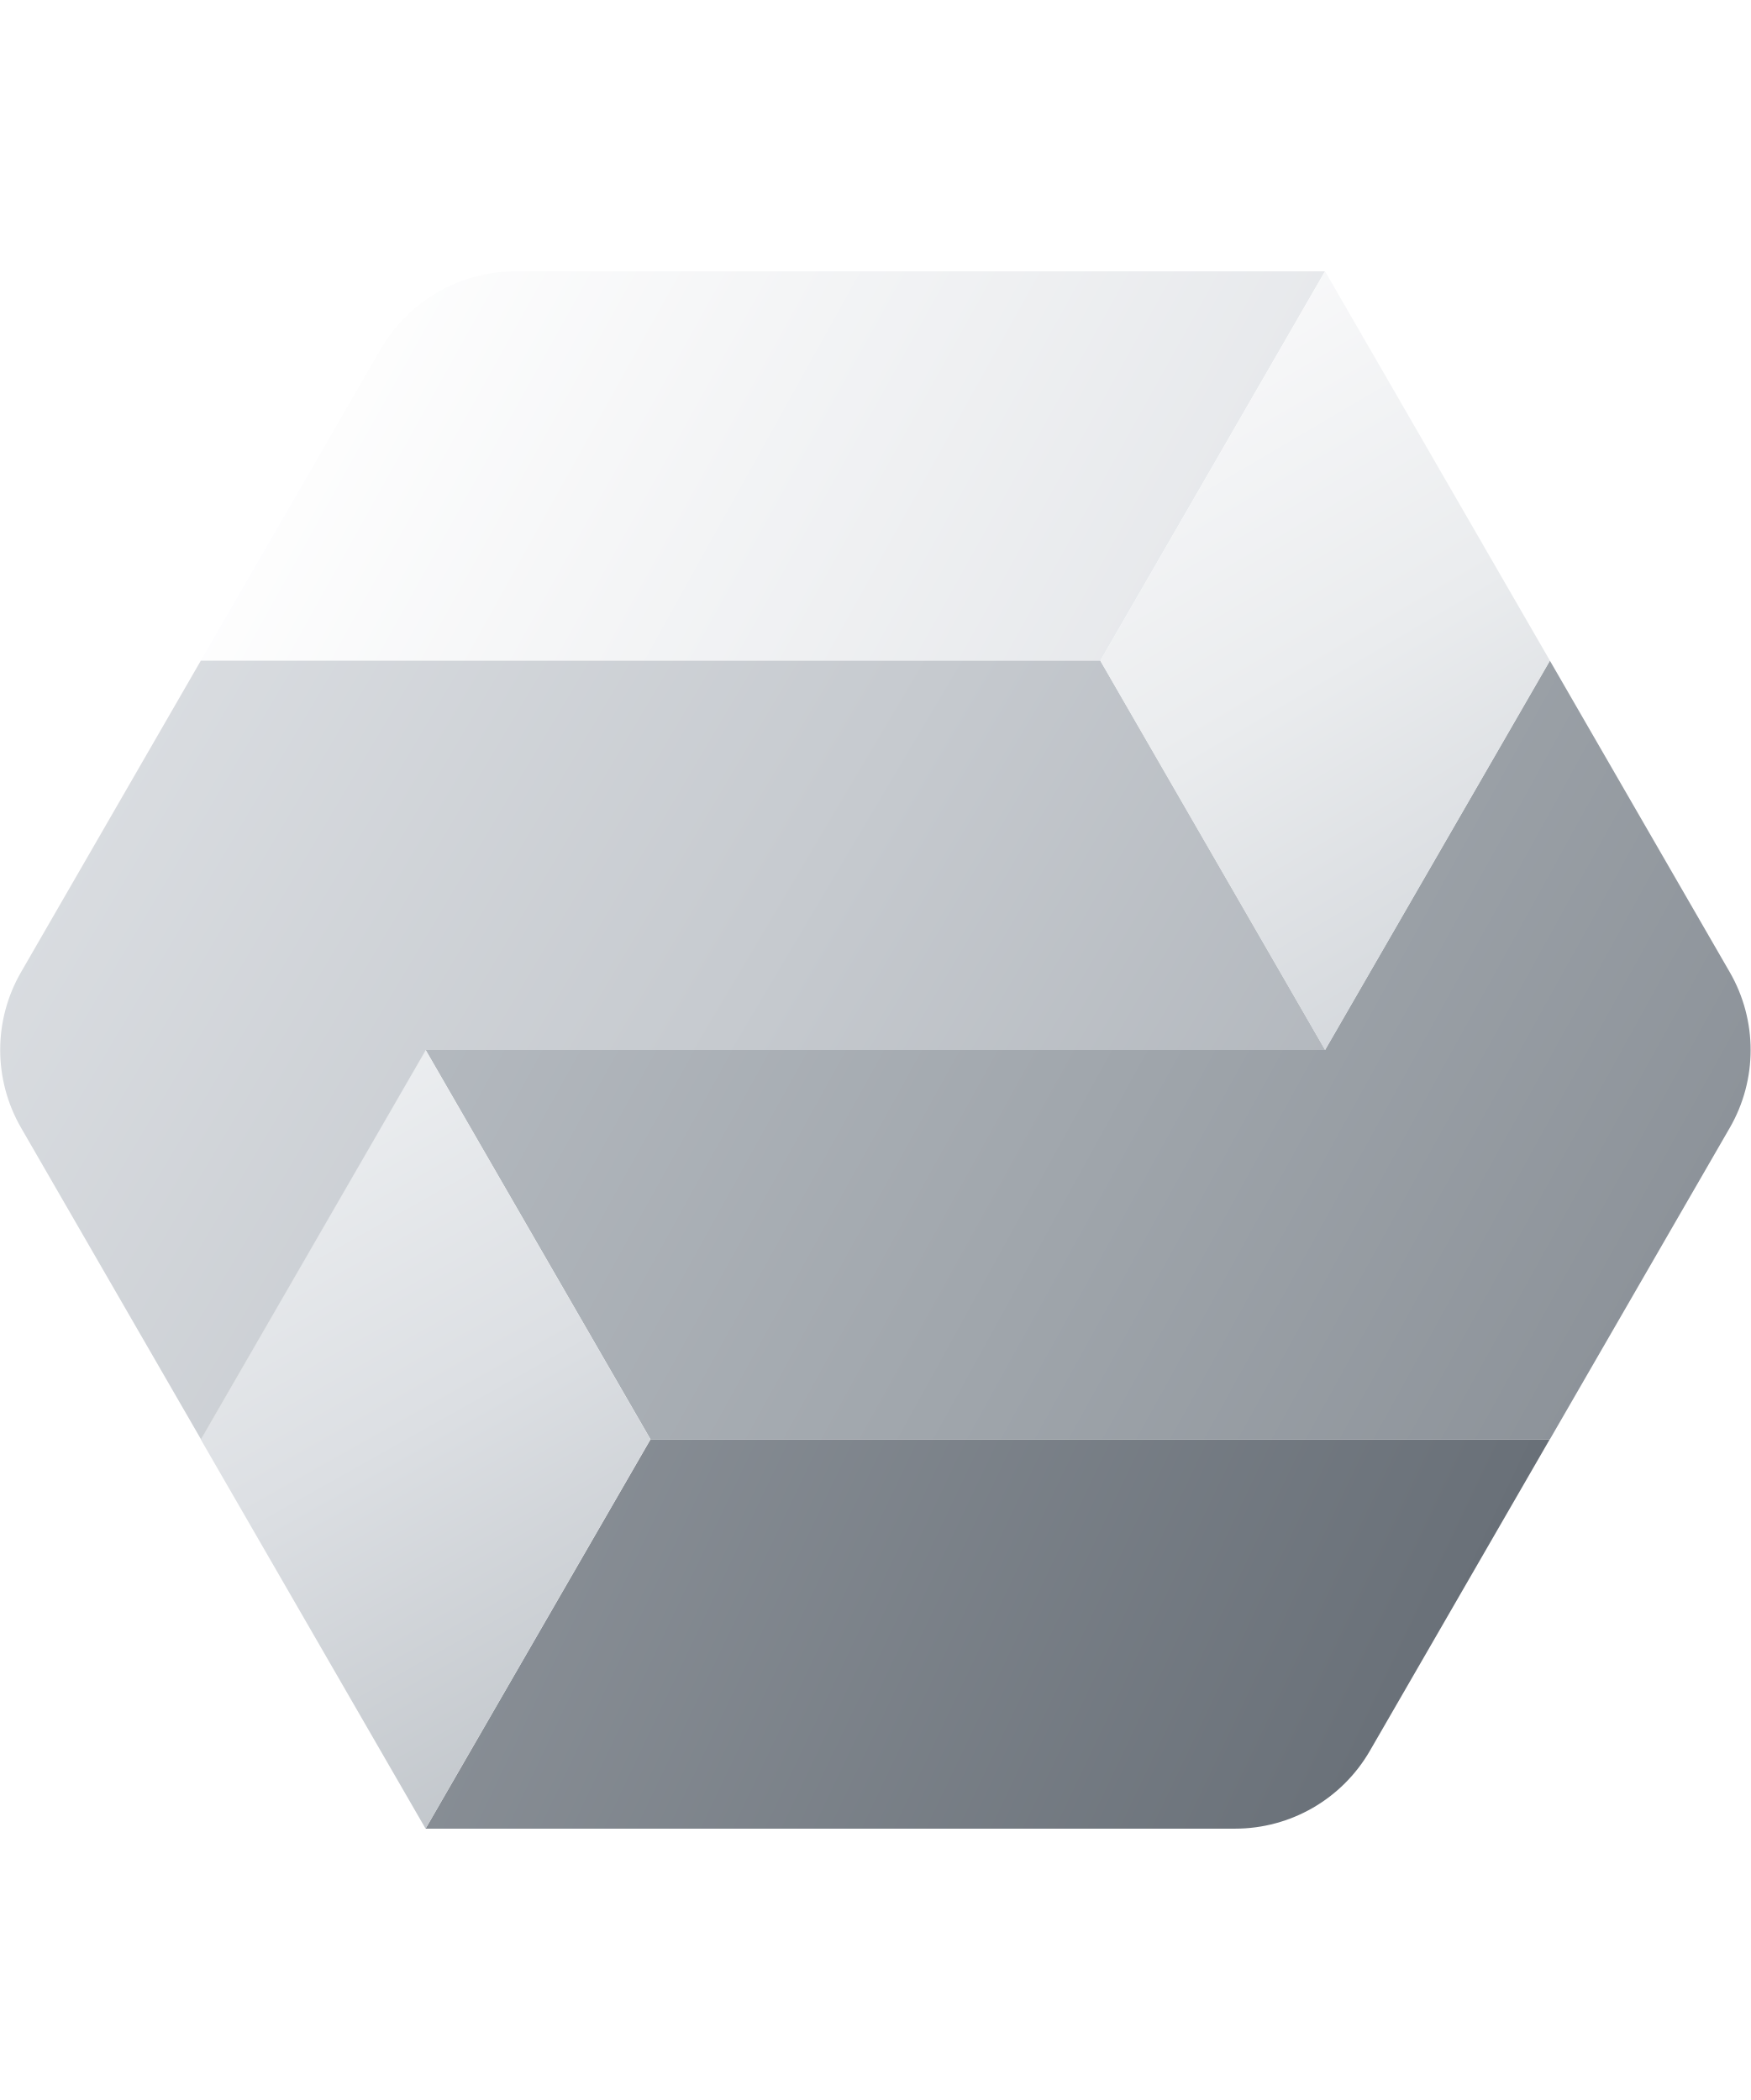
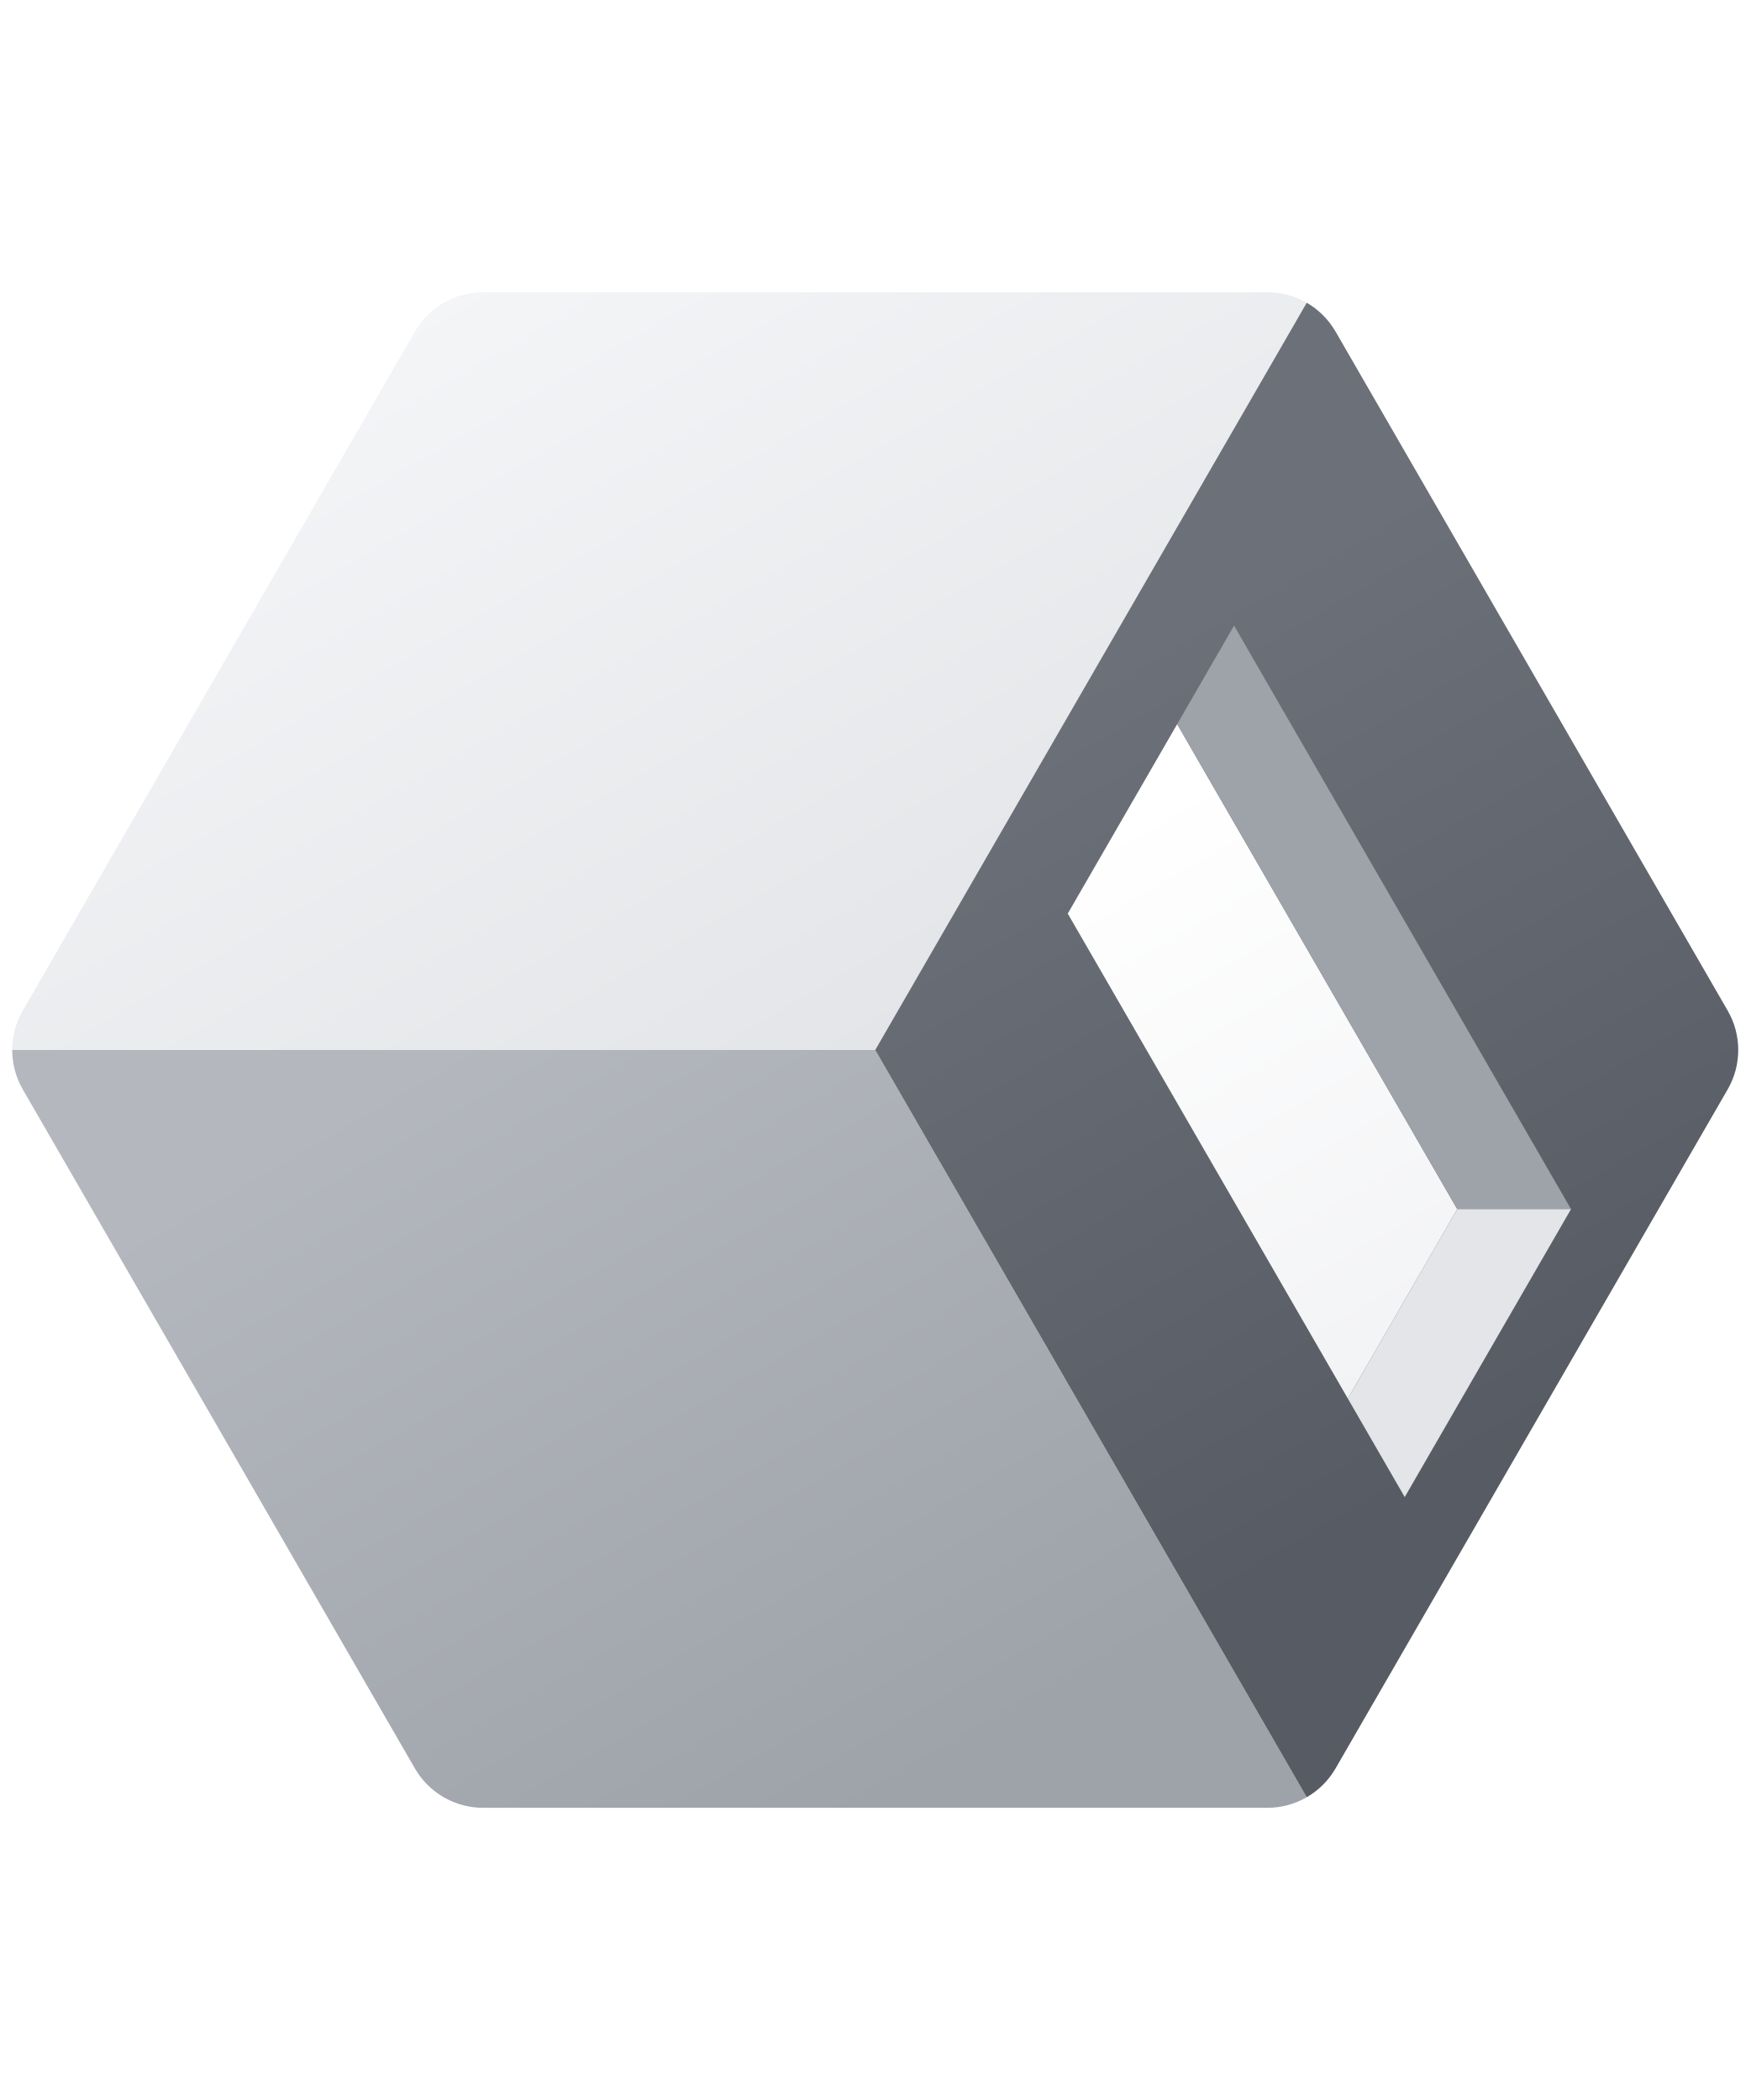
- <svg xmlns="http://www.w3.org/2000/svg" fill="none" height="48" viewBox="0 0 40 48" width="40">
+ <svg xmlns="http://www.w3.org/2000/svg" width="40" height="48" viewBox="0 0 40 48" fill="none">
  <defs>
-     <linearGradient id="realm-mark" x1="4" y1="5" x2="36" y2="43" gradientUnits="userSpaceOnUse">
-       <stop stop-color="#ffffff" />
-       <stop offset=".5" stop-color="#e2e3e5" />
-       <stop offset="1" stop-color="#c5c7ca" />
+     <linearGradient id="realm-top" x1="10" y1="6.679" x2="20" y2="24" gradientUnits="userSpaceOnUse">
+       <stop offset="0" stop-color="#f4f5f7" />
+       <stop offset="1" stop-color="#e3e5e8" />
    </linearGradient>
-     <linearGradient id="face-a" x1="10" y1="32" x2="31" y2="42" gradientUnits="userSpaceOnUse">
-       <stop stop-color="#8d939a" />
-       <stop offset="1" stop-color="#697078" />
+     <linearGradient id="realm-left" x1="10" y1="24" x2="20" y2="41.321" gradientUnits="userSpaceOnUse">
+       <stop offset="0" stop-color="#b4b8be" />
+       <stop offset="1" stop-color="#9ea2a9" />
    </linearGradient>
-     <linearGradient id="face-b" x1="8" y1="6" x2="26" y2="16" gradientUnits="userSpaceOnUse">
-       <stop stop-color="#ffffff" />
-       <stop offset="1" stop-color="#e6e8eb" />
+     <linearGradient id="realm-right" x1="25" y1="15.34" x2="35" y2="32.66" gradientUnits="userSpaceOnUse">
+       <stop offset="0" stop-color="#6c7078" />
+       <stop offset="1" stop-color="#575b63" />
    </linearGradient>
-     <linearGradient id="face-c" x1="10" y1="15" x2="39" y2="31" gradientUnits="userSpaceOnUse">
-       <stop stop-color="#b9bec4" />
-       <stop offset=".55" stop-color="#a0a6ac" />
-       <stop offset="1" stop-color="#8a9097" />
+     <linearGradient id="realm-lit" x1="21.8" y1="20.882" x2="29.5" y2="34.219" gradientUnits="userSpaceOnUse">
+       <stop offset="0" stop-color="#ffffff" />
+       <stop offset="1" stop-color="#f1f2f4" />
    </linearGradient>
-     <linearGradient id="joint-a" x1="5" y1="25" x2="14" y2="41" gradientUnits="userSpaceOnUse">
-       <stop stop-color="#eef0f2" />
-       <stop offset=".48" stop-color="#dcdfe3" />
-       <stop offset="1" stop-color="#bfc4c9" />
+     <linearGradient id="realm-jamb" x1="28.2" y1="14.3" x2="35.9" y2="27.637" gradientUnits="userSpaceOnUse">
+       <stop offset="0" stop-color="#9ea2a9" />
+       <stop offset="1" stop-color="#9ea2a9" />
    </linearGradient>
-     <linearGradient id="face-d" x1="1" y1="16" x2="28" y2="32" gradientUnits="userSpaceOnUse">
-       <stop stop-color="#dcdfe3" />
-       <stop offset=".55" stop-color="#c6cacf" />
-       <stop offset="1" stop-color="#b0b5bb" />
+     <linearGradient id="realm-floor" x1="29.5" y1="34.219" x2="35.9" y2="27.637" gradientUnits="userSpaceOnUse">
+       <stop offset="0" stop-color="#e3e5e8" />
+       <stop offset="1" stop-color="#e3e5e8" />
    </linearGradient>
-     <linearGradient id="joint-b" x1="25" y1="7" x2="35" y2="24" gradientUnits="userSpaceOnUse">
-       <stop stop-color="#fbfbfc" />
-       <stop offset=".5" stop-color="#eaecee" />
-       <stop offset="1" stop-color="#cfd3d8" />
-     </linearGradient>
+     <clipPath id="realm-silhouette">
+       <path d="M0.52 24.9A1.8 1.8 0 0 1 0.52 23.1L9.48 7.58A1.8 1.8 0 0 1 11.039 6.679L28.961 6.679A1.8 1.8 0 0 1 30.52 7.58L39.48 23.1A1.8 1.8 0 0 1 39.48 24.9L30.52 40.42A1.8 1.8 0 0 1 28.961 41.321L11.039 41.321A1.8 1.8 0 0 1 9.48 40.42Z" />
+     </clipPath>
+     <clipPath id="realm-front">
+       <path d="M24.4 20.882L28.2 14.3L35.9 27.637L32.1 34.219Z" />
+     </clipPath>
  </defs>
-   <g>
-     <path fill="url(#face-a)" d="m9.725 41.798h18.496c1.272 0 2.447-.678 3.083-1.78l4.11-7.119h-20.548z" />
-     <path fill="url(#face-b)" d="m25.145 15.101h-20.557l4.11-7.119c.636-1.101 1.811-1.78 3.083-1.78h18.496z" />
-     <path fill="url(#face-c)" d="m39.527 25.78c.636-1.101.636-2.458 0-3.56l-4.11-7.119-5.138 8.899h-20.551l5.137 8.899h20.548l.002-.003.002.003z" />
-     <path fill="url(#joint-a)" d="m14.863 32.899-5.138-8.899-5.138 8.899 5.138 8.899z" />
-     <path fill="url(#face-d)" d="m25.145 15.101h-20.556l-4.108 7.119c-.636 1.101-.635 2.458.001 3.559l4.111 7.12 5.138-8.899h20.55l.001-.002z" />
-     <path fill="url(#joint-b)" d="m35.418 15.101-5.138-8.899-5.138 8.899 5.138 8.899z" />
+   <g clip-path="url(#realm-silhouette)">
+     <path fill="url(#realm-top)" d="M20 24L0 24L10 6.679L30 6.679Z" />
+     <path fill="url(#realm-left)" d="M20 24L30 41.321L10 41.321L0 24Z" />
+     <path fill="url(#realm-right)" d="M20 24L30 6.679L40 24L30 41.321Z" />
+     <g clip-path="url(#realm-front)">
+       <path fill="url(#realm-lit)" d="M21.8 20.882L25.6 14.3L33.3 27.637L29.5 34.219Z" />
+       <path fill="url(#realm-jamb)" d="M28.2 14.3L25.6 14.3L33.3 27.637L35.9 27.637Z" />
+       <path fill="url(#realm-floor)" d="M32.1 34.219L35.9 27.637L33.3 27.637L29.5 34.219Z" />
+     </g>
  </g>
</svg>
